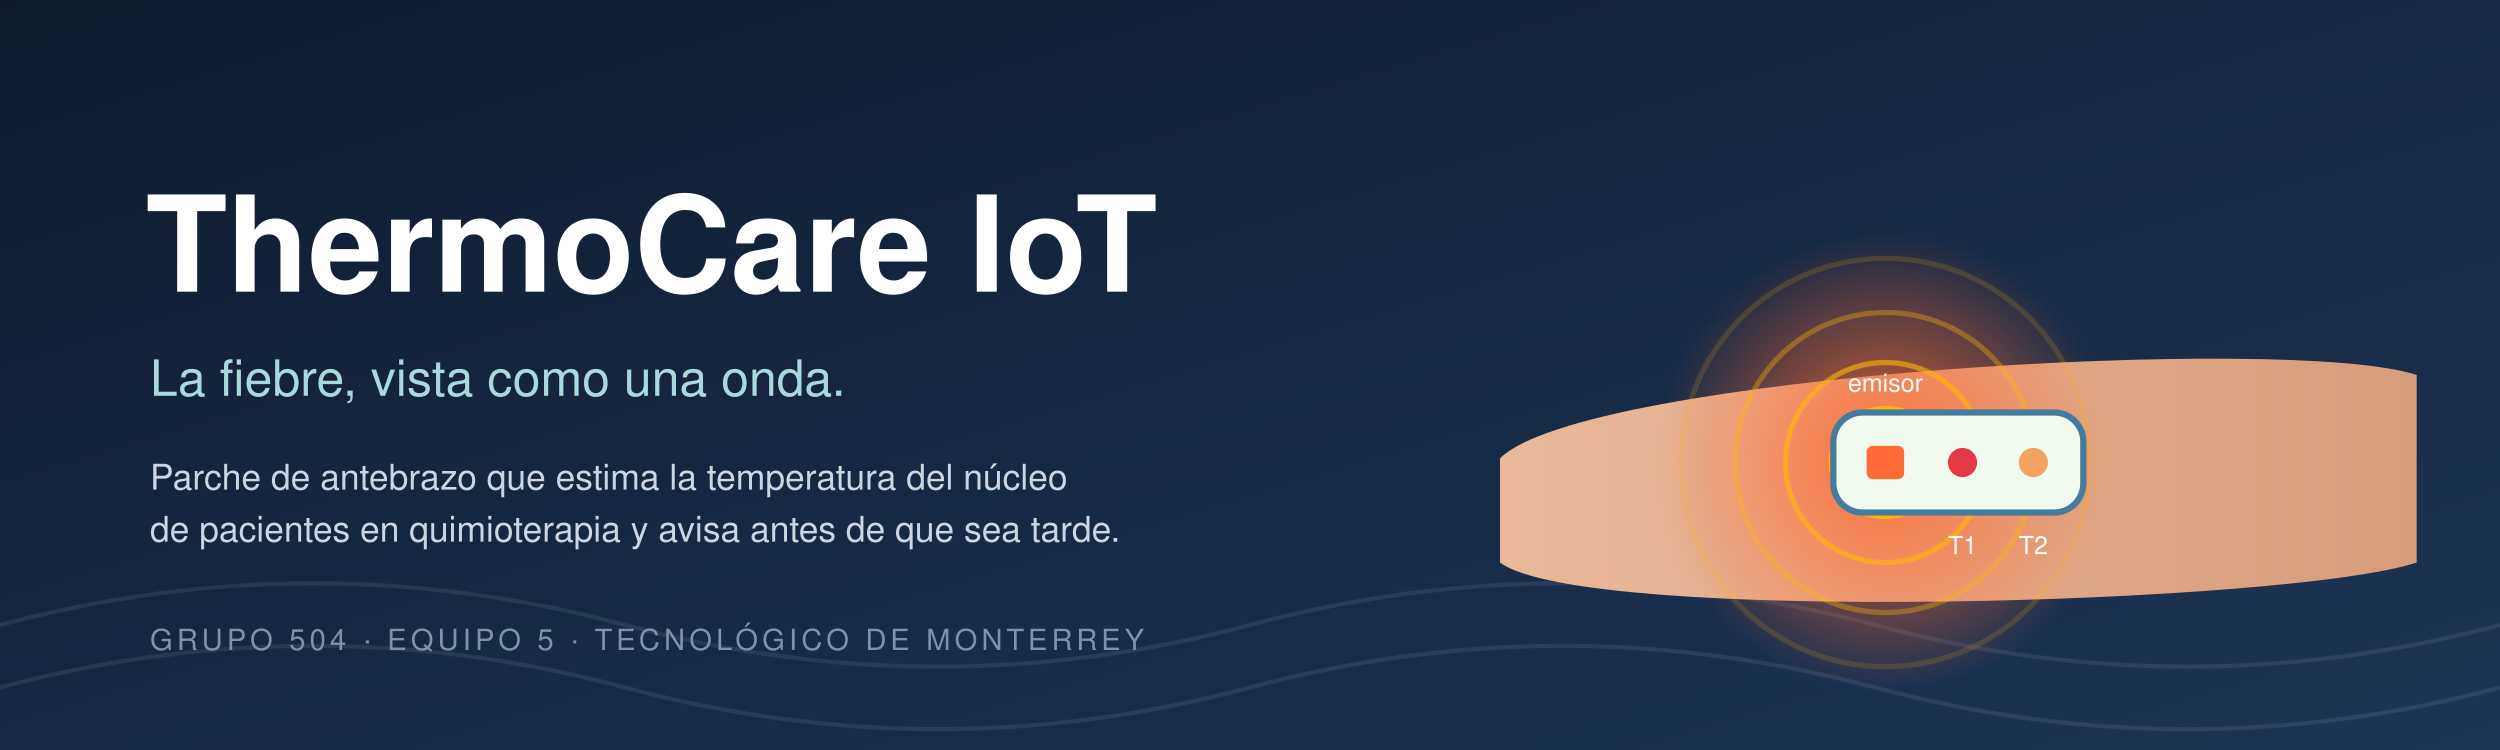
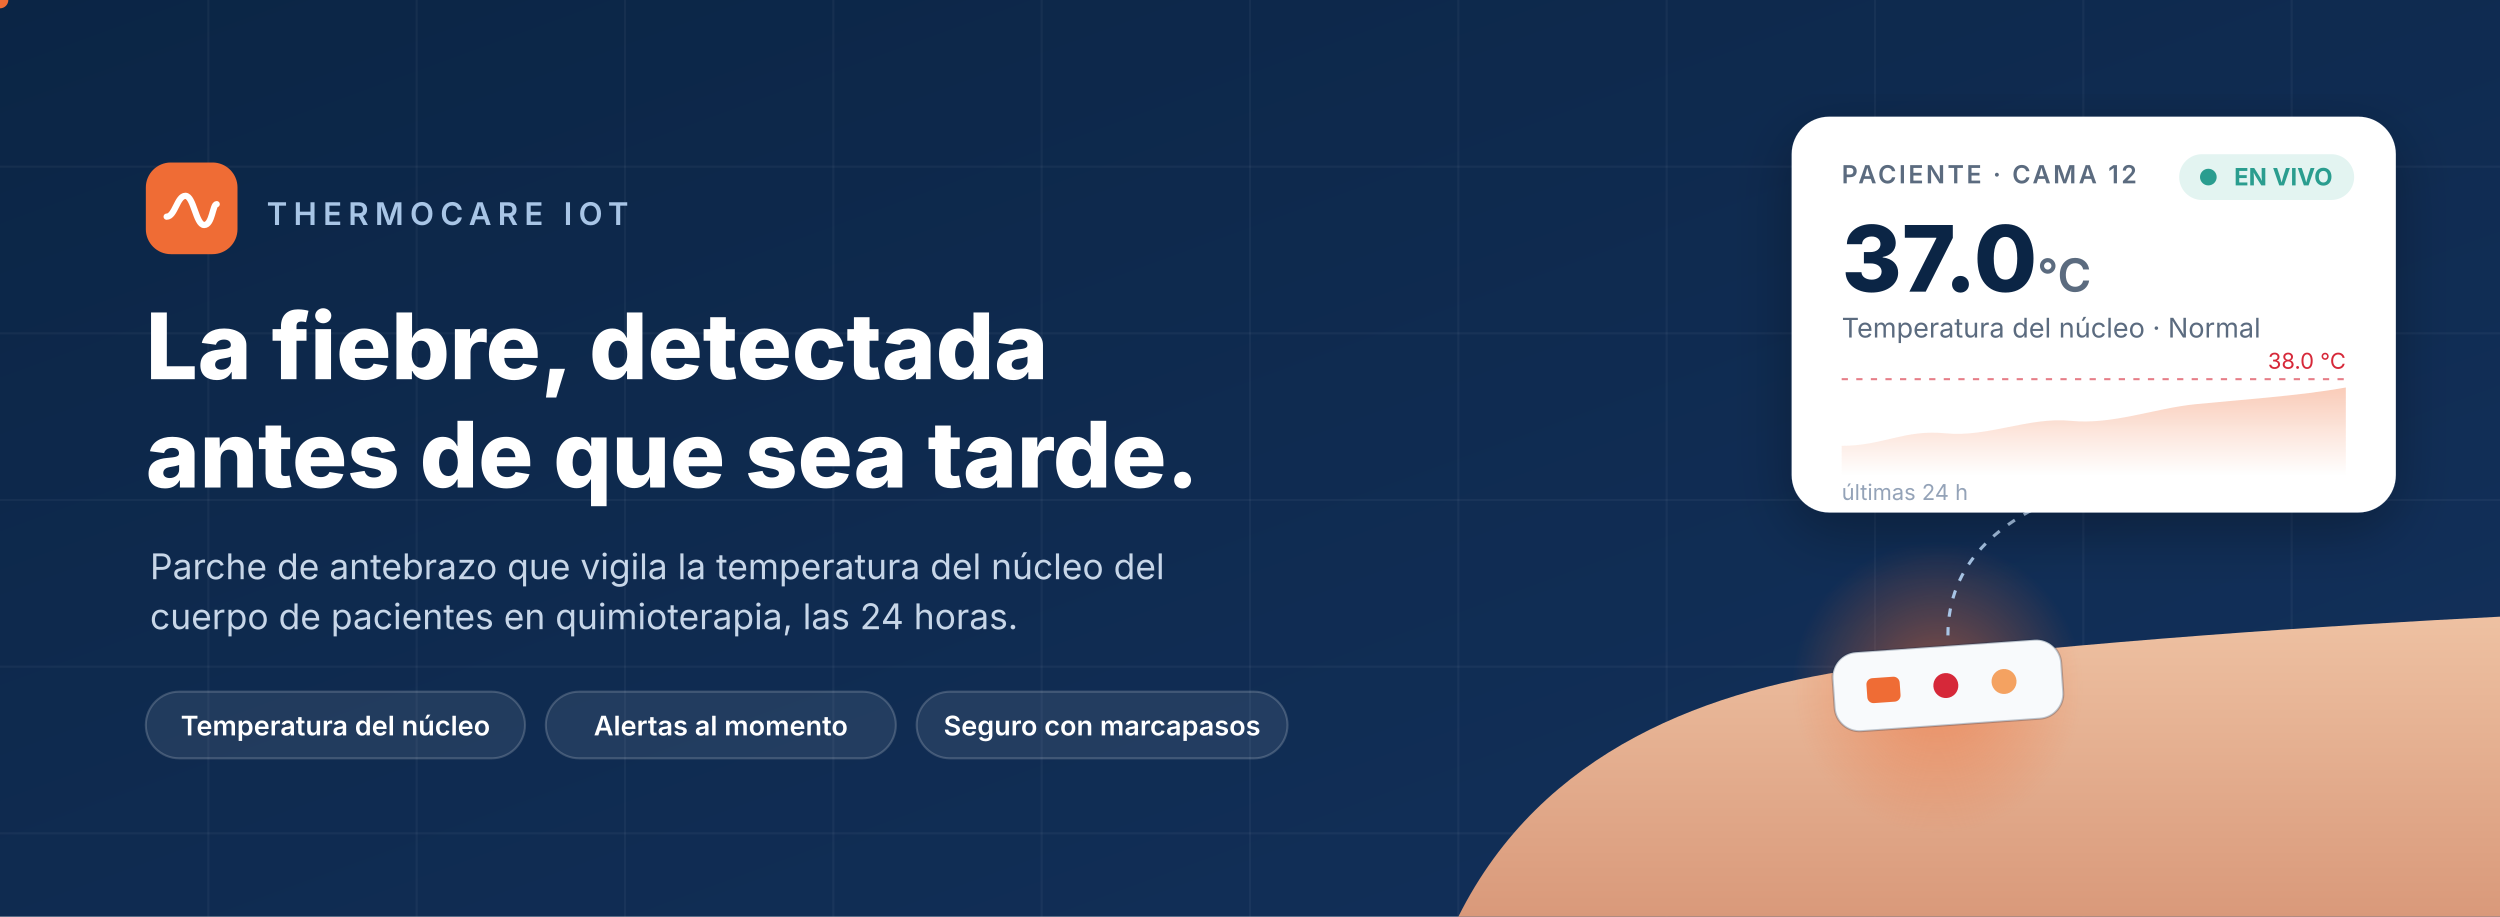
- <svg xmlns="http://www.w3.org/2000/svg" width="1200" height="360" viewBox="0 0 1200 360" font-family="Helvetica, Arial, sans-serif">
+ <svg xmlns="http://www.w3.org/2000/svg" width="1200" height="440" viewBox="0 0 1200 440" font-family="Inter, 'Segoe UI', Helvetica, Arial, sans-serif">
  <defs>
    <linearGradient id="bg" x1="0" y1="0" x2="1" y2="1">
-       <stop offset="0" stop-color="#0f1b2d" />
-       <stop offset="1" stop-color="#1d3557" />
+       <stop offset="0" stop-color="#0b2545" />
+       <stop offset="1" stop-color="#13315c" />
    </linearGradient>
-     <linearGradient id="arm" x1="0" y1="0" x2="1" y2="0">
-       <stop offset="0" stop-color="#e9b99a" />
-       <stop offset="1" stop-color="#d89c7a" />
+     <linearGradient id="arm" x1="0" y1="0" x2="0" y2="1">
+       <stop offset="0" stop-color="#eec1a2" />
+       <stop offset="1" stop-color="#d9997a" />
    </linearGradient>
-     <radialGradient id="heat" cx="0.5" cy="0.5" r="0.5">
-       <stop offset="0" stop-color="#ff6b35" stop-opacity="0.9" />
-       <stop offset="1" stop-color="#ff6b35" stop-opacity="0" />
+     <radialGradient id="heat">
+       <stop offset="0" stop-color="#ef6c35" stop-opacity="0.55" />
+       <stop offset="1" stop-color="#ef6c35" stop-opacity="0" />
    </radialGradient>
+     <linearGradient id="area" x1="0" y1="0" x2="0" y2="1">
+       <stop offset="0" stop-color="#ef6c35" stop-opacity="0.35" />
+       <stop offset="1" stop-color="#ef6c35" stop-opacity="0" />
+     </linearGradient>
+     <filter id="sh" x="-10%" y="-10%" width="120%" height="130%">
+       <feDropShadow dx="0" dy="8" stdDeviation="14" flood-color="#000" flood-opacity="0.3" />
+     </filter>
  </defs>
-   <rect width="1200" height="360" fill="url(#bg)" />
-   <g opacity="0.08" stroke="#ffffff">
-     <path d="M0 300 Q150 260 300 300 T600 300 T900 300 T1200 300" fill="none" stroke-width="2" />
-     <path d="M0 330 Q150 290 300 330 T600 330 T900 330 T1200 330" fill="none" stroke-width="2" />
+   <rect width="1200" height="440" fill="url(#bg)" />
+   <g stroke="#ffffff" stroke-opacity="0.04">
+     <path d="M0 80 H1200 M0 160 H1200 M0 240 H1200 M0 320 H1200 M0 400 H1200" />
+     <path d="M100 0 V440 M200 0 V440 M300 0 V440 M400 0 V440 M500 0 V440 M600 0 V440 M700 0 V440 M800 0 V440 M900 0 V440 M1000 0 V440 M1100 0 V440" />
  </g>
-   <text x="70" y="140" fill="#ffffff" font-size="64" font-weight="700">ThermoCare IoT</text>
-   <text x="72" y="190" fill="#a8dadc" font-size="24">La fiebre, vista como una onda.</text>
-   <text x="72" y="235" fill="#cdd6e0" font-size="17">Parche de antebrazo que estima la temperatura del núcleo</text>
-   <text x="72" y="260" fill="#cdd6e0" font-size="17">de pacientes en quimioterapia y avisa antes de que sea tarde.</text>
-   <text x="72" y="312" fill="#7f93a8" font-size="14" letter-spacing="2">GRUPO 504 · EQUIPO 5 · TECNOLÓGICO DE MONTERREY</text>
-   <g transform="translate(720,70)">
-     <path d="M0 150 C40 110 380 90 440 110 L440 200 C380 220 40 230 0 200 Z" fill="url(#arm)" />
-     <circle cx="185" cy="152" r="110" fill="url(#heat)" />
-     <g fill="none" stroke="#ffb703" stroke-width="2.5">
-       <circle cx="185" cy="152" r="26" opacity="0.95" />
-       <circle cx="185" cy="152" r="48" opacity="0.6" />
-       <circle cx="185" cy="152" r="72" opacity="0.35" />
-       <circle cx="185" cy="152" r="98" opacity="0.15" />
-     </g>
-     <rect x="160" y="128" width="120" height="48" rx="14" fill="#f1faee" stroke="#457b9d" stroke-width="3" />
-     <rect x="176" y="144" width="18" height="16" rx="3" fill="#ff6b35" />
-     <circle cx="222" cy="152" r="7" fill="#e63946" />
-     <circle cx="256" cy="152" r="7" fill="#f4a261" />
-     <text x="222" y="196" fill="#ffffff" font-size="12" text-anchor="middle">T1</text>
-     <text x="185" y="118" fill="#ffffff" font-size="12" text-anchor="middle">emisor</text>
-     <text x="256" y="196" fill="#ffffff" font-size="12" text-anchor="middle">T2</text>
+   <g transform="translate(70,78)">
+     <rect width="44" height="44" rx="12" fill="#ef6c35" />
+     <path d="M10 26 C14 26 15 16 19 16 S24 30 28 30 S32 20 34 20" fill="none" stroke="#fff" stroke-width="3" stroke-linecap="round" />
+     <text x="58" y="30" font-size="15" fill="#a8c5e6" letter-spacing="3" font-weight="600">THERMOCARE IOT</text>
  </g>
+   <text x="70" y="182" fill="#ffffff" font-size="44" font-weight="800">La fiebre, detectada</text>
+   <text x="70" y="234" fill="#ffffff" font-size="44" font-weight="800">antes de que sea tarde.</text>
+   <text x="72" y="278" fill="#c7d6e8" font-size="17">Parche de antebrazo que vigila la temperatura del núcleo del</text>
+   <text x="72" y="302" fill="#c7d6e8" font-size="17">cuerpo de pacientes en quimioterapia, las 24 horas.</text>
+   <g font-size="13" font-weight="600">
+     <rect x="70" y="332" width="182" height="32" rx="16" fill="#ffffff" fill-opacity="0.08" stroke="#ffffff" stroke-opacity="0.18" />
+     <text x="161" y="353" fill="#fff" text-anchor="middle">Temperatura del núcleo</text>
+     <rect x="262" y="332" width="168" height="32" rx="16" fill="#ffffff" fill-opacity="0.08" stroke="#ffffff" stroke-opacity="0.18" />
+     <text x="346" y="353" fill="#fff" text-anchor="middle">Alertas al momento</text>
+     <rect x="440" y="332" width="178" height="32" rx="16" fill="#ffffff" fill-opacity="0.08" stroke="#ffffff" stroke-opacity="0.18" />
+     <text x="529" y="353" fill="#fff" text-anchor="middle">Seguro con marcapasos</text>
+   </g>
+   <path d="M700 440 C740 360 820 330 900 320 C1000 308 1120 300 1200 296 L1200 440 Z" fill="url(#arm)" />
+   <circle cx="930" cy="330" r="70" fill="url(#heat)">
+     <animate attributeName="r" values="55;80;55" dur="3s" repeatCount="indefinite" />
+   </circle>
+   <rect x="880" y="310" width="110" height="38" rx="12" fill="#f8fafc" stroke="#0b2545" stroke-opacity="0.25" transform="rotate(-4 935 329)" />
+   <g transform="rotate(-4 935 329)">
+     <rect x="896" y="323" width="16" height="12" rx="3" fill="#ef6c35">
+       <animate attributeName="opacity" values="1;0.4;1" dur="3s" repeatCount="indefinite" />
+     </rect>
+     <circle cx="934" cy="329" r="6" fill="#d62839" />
+     <circle cx="962" cy="329" r="6" fill="#f4a261" />
+   </g>
+   <path d="M935 305 C935 270 960 250 990 238" fill="none" stroke="#a8c5e6" stroke-width="1.5" stroke-dasharray="4 5" />
+   <circle r="4" fill="#ef6c35">
+     <animateMotion path="M935 305 C935 270 960 250 990 238" dur="2s" repeatCount="indefinite" />
+   </circle>
+   <g filter="url(#sh)">
+     <rect x="860" y="56" width="290" height="190" rx="18" fill="#ffffff" />
+   </g>
+   <text x="884" y="88" font-size="12" fill="#5b6b7f" font-weight="600" letter-spacing="1.2">PACIENTE · CAMA 12</text>
+   <rect x="1046" y="74" width="84" height="22" rx="11" fill="#e3f4f1" />
+   <circle cx="1060" cy="85" r="4" fill="#2a9d8f">
+     <animate attributeName="opacity" values="1;0.2;1" dur="1.4s" repeatCount="indefinite" />
+   </circle>
+   <text x="1096" y="89" font-size="11.5" fill="#2a9d8f" font-weight="700" text-anchor="middle">EN VIVO</text>
+   <text x="884" y="140" font-size="44" font-weight="800" fill="#0b2545">37.0<tspan font-size="22" fill="#5b6b7f" font-weight="600"> °C</tspan>
+   </text>
+   <text x="884" y="162" font-size="13" fill="#5b6b7f">Temperatura del núcleo · Normal</text>
+   <path d="M884 228 L884 214 C904 214 914 206 934 208 S974 200 994 202 S1034 196 1054 194 S1104 190 1126 186 L1126 228 Z" fill="url(#area)" />
+   <path d="M884 214 C904 214 914 206 934 208 S974 200 994 202 S1034 196 1054 194 S1104 190 1126 186" fill="none" stroke="#ef6c35" stroke-width="2.5" stroke-dasharray="260" stroke-dashoffset="260">
+     <animate attributeName="stroke-dashoffset" values="260;0;0" keyTimes="0;0.6;1" dur="5s" repeatCount="indefinite" />
+   </path>
+   <line x1="884" y1="182" x2="1126" y2="182" stroke="#d62839" stroke-dasharray="3 4" stroke-opacity="0.6" />
+   <text x="1126" y="177" font-size="10.5" fill="#d62839" text-anchor="end">38.0 °C</text>
+   <text x="884" y="240" font-size="10.5" fill="#94a3b8">últimas 24 h</text>
</svg>
